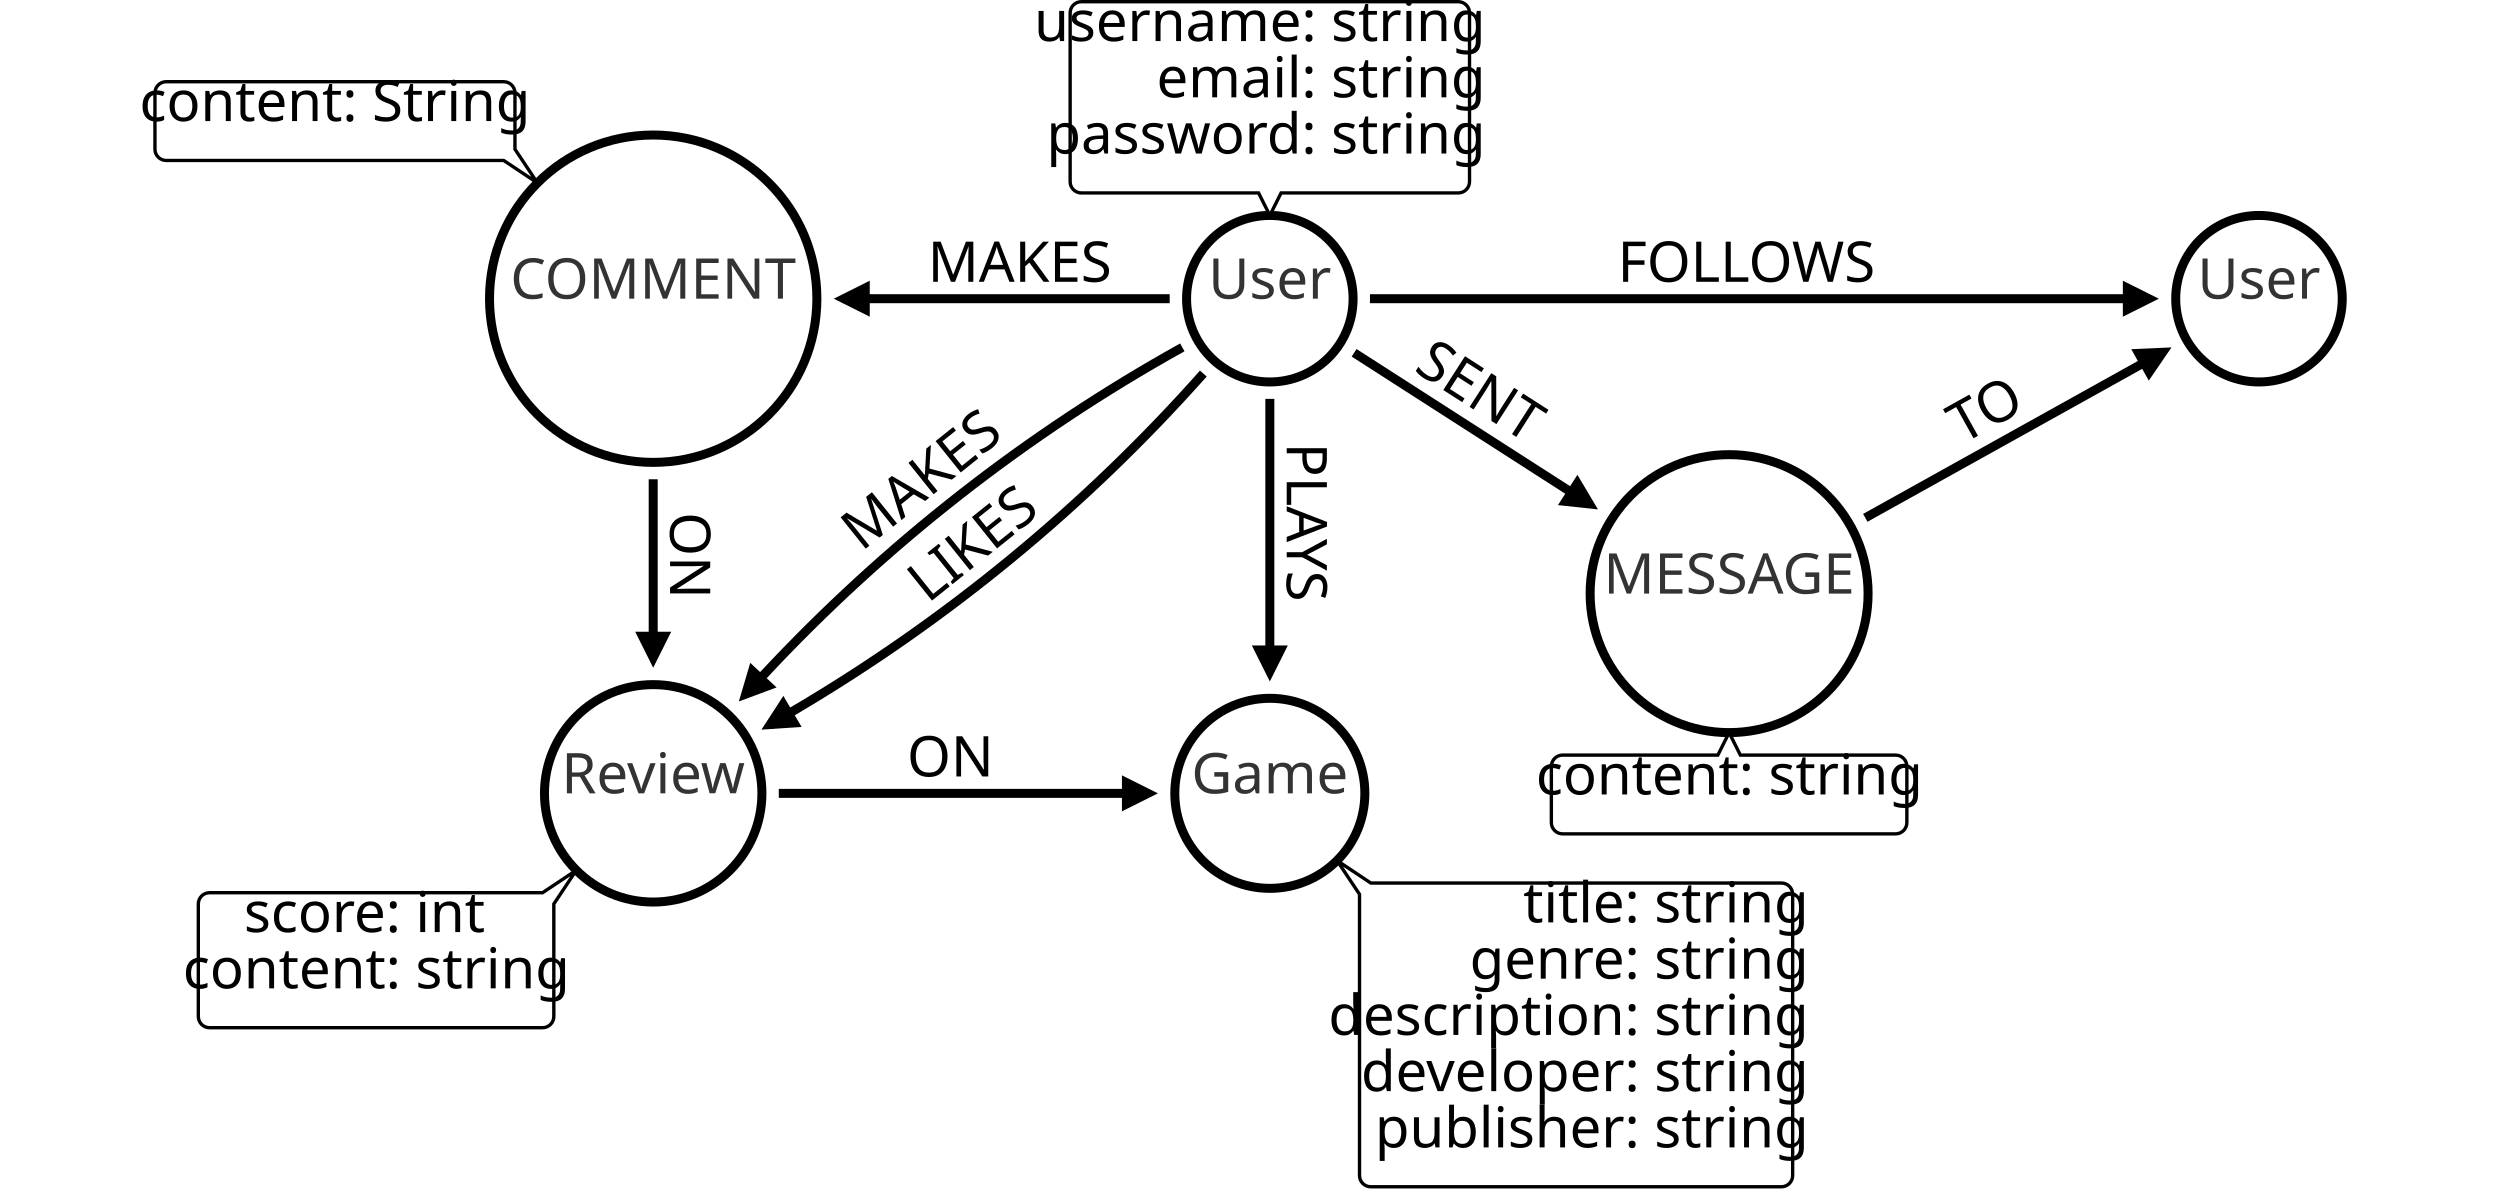
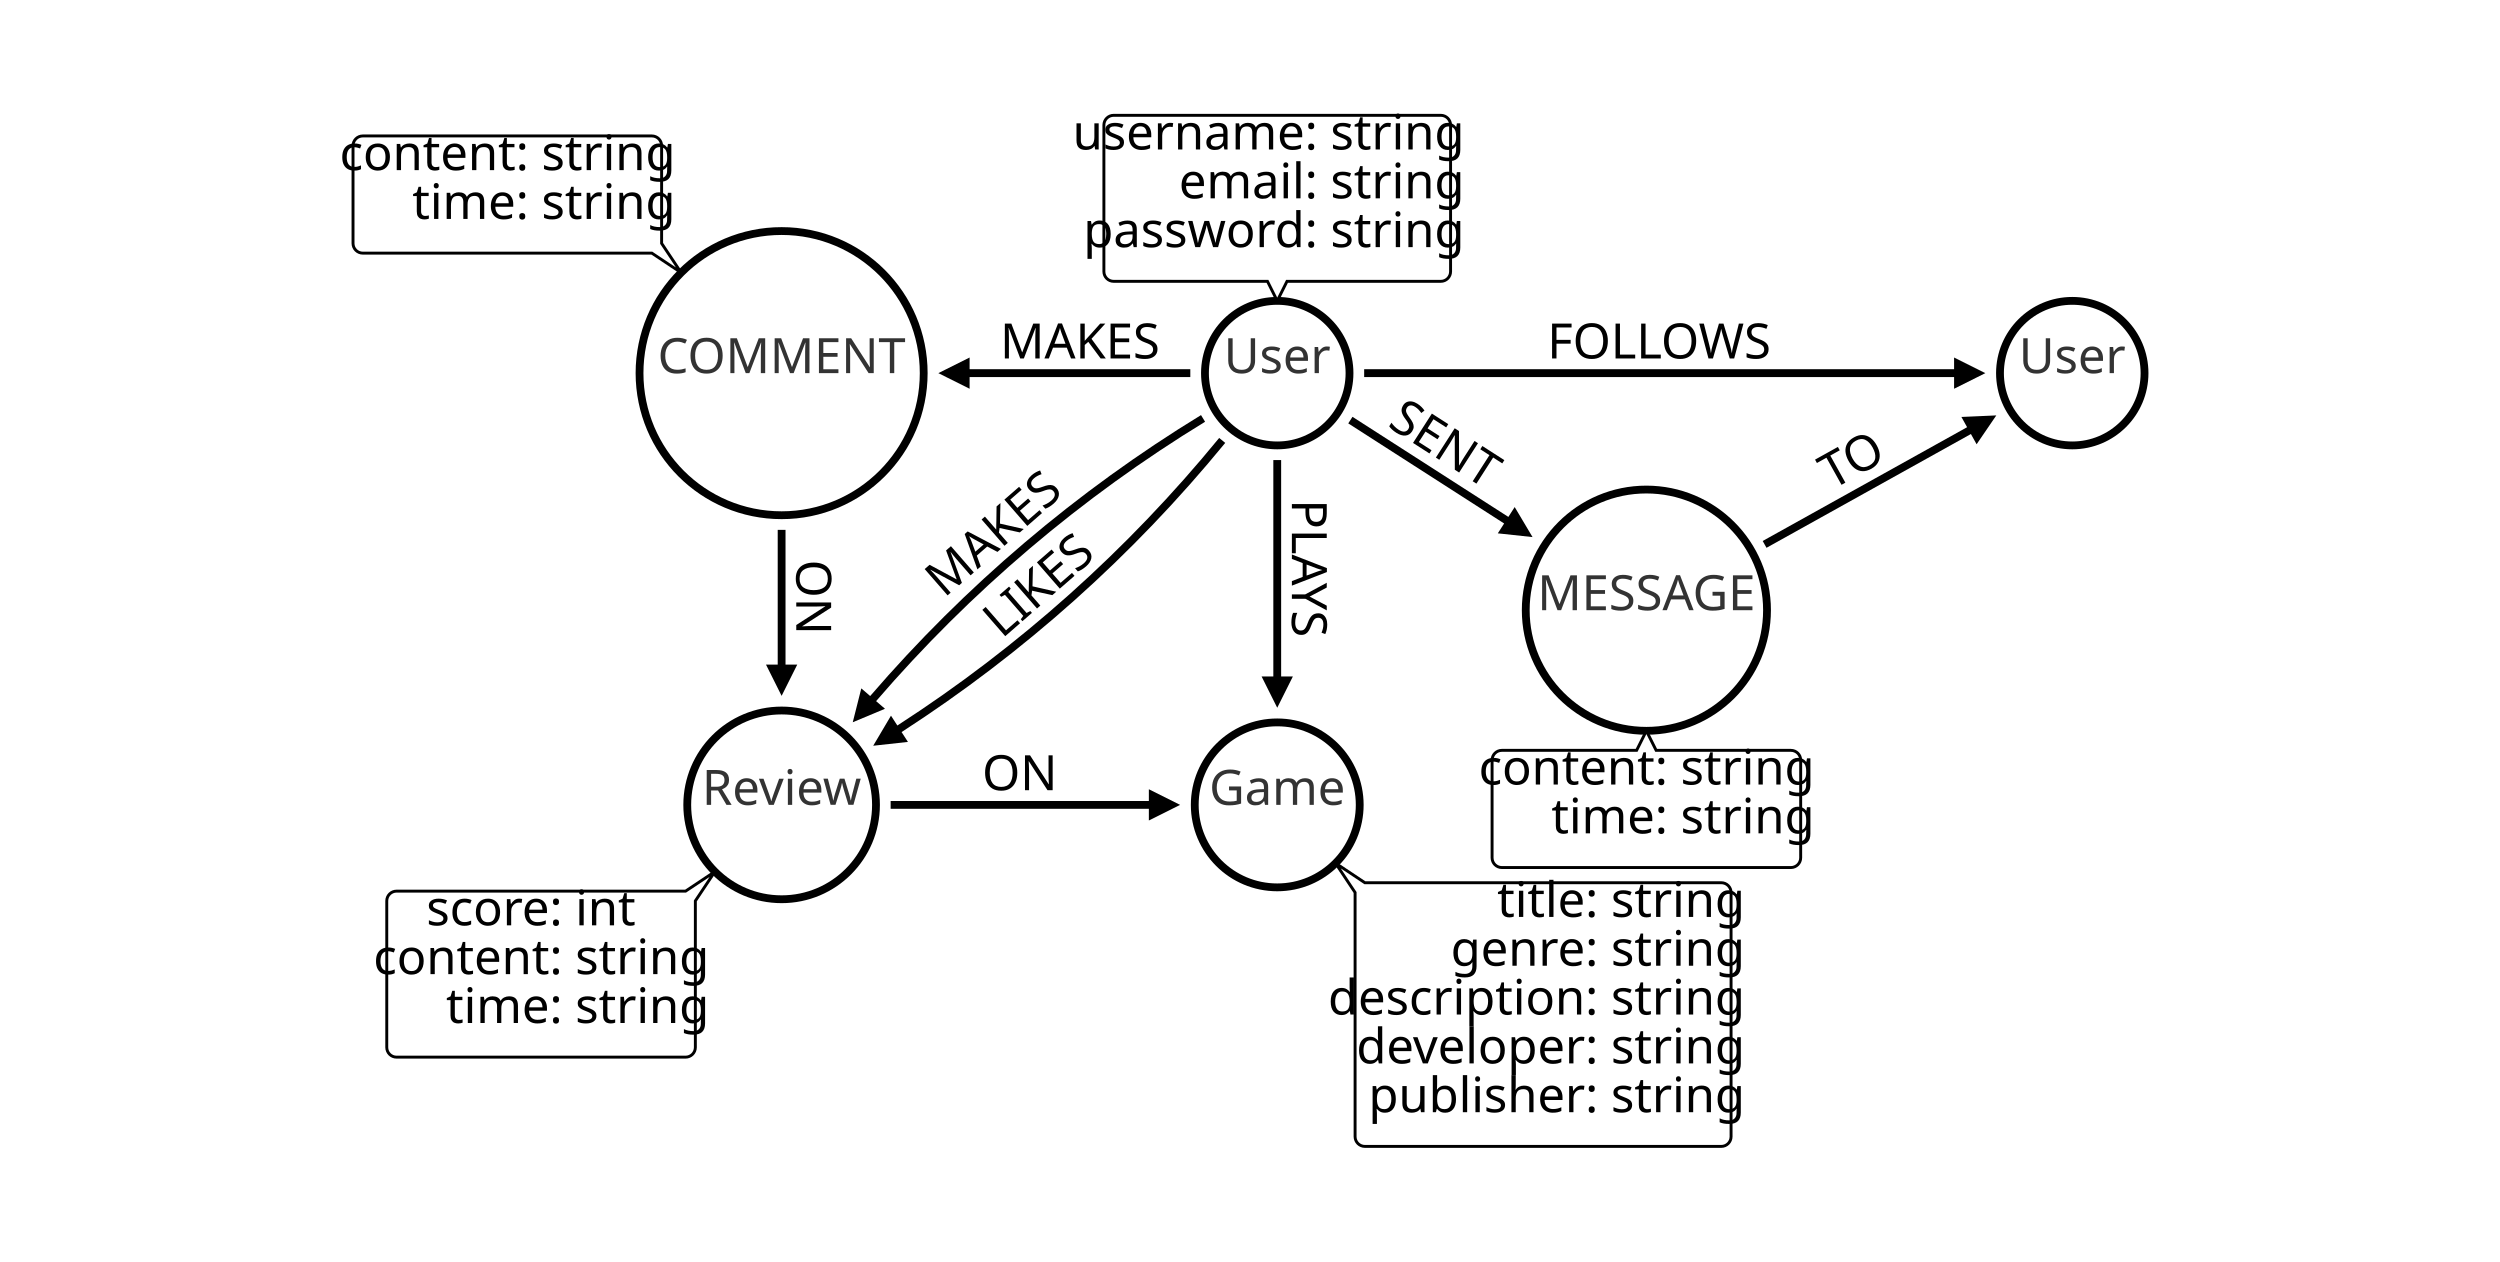
- <svg xmlns="http://www.w3.org/2000/svg" class="graphdiagram" viewBox="-2424.725 -736.929 2222.196 1056.403">
+ <svg xmlns="http://www.w3.org/2000/svg" class="graphdiagram" viewBox="-2507.89 -818.592 2560 1292">
  <g class="layer relationships">
    <g class="related-pair">
-       <g class="relationship" transform="translate(-1296,-471.42) rotate(90)">
-         <path class="relationship" d="M 89.009 4 L 308.208 4 L 308.208 16 L 340.208 0 L 308.208 -16 L 308.208 -4 L 89.009 -4 Z" fill="rgb(0, 0, 0)" stroke="rgb(51, 51, 51)" stroke-width="0px" />
-         <text class="type" text-anchor="middle" baseline-shift="30%" alignment-baseline="alphabetic" x="198.609" y="0" font-size="50px" font-family="&quot;Gill Sans&quot;, &quot;Gill Sans MT&quot;, Calibri, sans-serif">PLAYS</text>
+       <g class="relationship" transform="translate(-1200,-436.5) rotate(90)">
+         <path class="relationship" d="M 89.009 4 L 310.64 4 L 310.64 16 L 342.64 0 L 310.64 -16 L 310.64 -4 L 89.009 -4 Z" fill="rgb(0, 0, 0)" stroke="rgb(51, 51, 51)" stroke-width="0px" />
+         <text class="type" text-anchor="middle" baseline-shift="30%" alignment-baseline="alphabetic" x="199.825" y="0" font-size="50px" font-family="&quot;Gill Sans&quot;, &quot;Gill Sans MT&quot;, Calibri, sans-serif">PLAYS</text>
      </g>
    </g>
    <g class="related-pair">
-       <g class="relationship" transform="translate(-1296,-471.42) rotate(141.2652)">
-         <path class="relationship" d="M 87.077,-18.872 L 88.419,-10.986 A 1513.609 1513.609 0 0 1 559.949,-16.696 L 558.223,-4.821 L 592.191,-16.053 L 562.825,-36.489 L 561.099,-24.613 A 1521.609 1521.609 0 0 0 87.077,-18.872" fill="rgb(0, 0, 0)" stroke="rgb(51, 51, 51)" stroke-width="0px" />
-         <text class="type" text-anchor="middle" baseline-shift="30%" alignment-baseline="alphabetic" x="-342.29" y="36.428" font-size="50px" font-family="&quot;Gill Sans&quot;, &quot;Gill Sans MT&quot;, Calibri, sans-serif" transform="rotate(180)">LIKES</text>
+       <g class="relationship" transform="translate(-1200,-436.5) rotate(138.9405)">
+         <path class="relationship" d="M 87.077,-18.872 L 88.419,-10.986 A 1423.013 1423.013 0 0 1 530.337,-16.556 L 528.623,-4.679 L 562.58,-15.944 L 533.193,-36.351 L 531.479,-24.474 A 1431.013 1431.013 0 0 0 87.077,-18.872" fill="rgb(0, 0, 0)" stroke="rgb(51, 51, 51)" stroke-width="0px" />
+         <text class="type" text-anchor="middle" baseline-shift="30%" alignment-baseline="alphabetic" transform="rotate(180)" x="-327.095" y="35.145" font-size="50px" font-family="&quot;Gill Sans&quot;, &quot;Gill Sans MT&quot;, Calibri, sans-serif">LIKES</text>
      </g>
-       <g class="relationship" transform="translate(-1296,-471.42) rotate(141.2652)">
-         <path class="relationship" d="M 87.077,18.872 L 88.419,10.986 A 1513.609 1513.609 0 0 0 559.949,16.696 L 558.223,4.821 L 592.191,16.053 L 562.825,36.489 L 561.099,24.613 A 1521.609 1521.609 0 0 1 87.077,18.872" fill="rgb(0, 0, 0)" stroke="rgb(51, 51, 51)" stroke-width="0px" />
-         <text class="type" text-anchor="middle" baseline-shift="30%" alignment-baseline="alphabetic" transform="rotate(180)" x="-342.29" y="-36.428" font-size="50px" font-family="&quot;Gill Sans&quot;, &quot;Gill Sans MT&quot;, Calibri, sans-serif">MAKES</text>
+       <g class="relationship" transform="translate(-1200,-436.5) rotate(138.9405)">
+         <path class="relationship" d="M 87.077,18.872 L 88.419,10.986 A 1423.013 1423.013 0 0 0 530.337,16.556 L 528.623,4.679 L 562.58,15.944 L 533.193,36.351 L 531.479,24.474 A 1431.013 1431.013 0 0 1 87.077,18.872" fill="rgb(0, 0, 0)" stroke="rgb(51, 51, 51)" stroke-width="0px" />
+         <text class="type" text-anchor="middle" baseline-shift="30%" alignment-baseline="alphabetic" transform="rotate(180)" x="-327.095" y="-35.145" font-size="50px" font-family="&quot;Gill Sans&quot;, &quot;Gill Sans MT&quot;, Calibri, sans-serif">MAKES</text>
      </g>
    </g>
    <g class="related-pair">
-       <g class="relationship" transform="translate(-1296,-471.42) rotate(180)">
-         <path class="relationship" d="M 89.009 4 L 355.62 4 L 355.62 16 L 387.62 0 L 355.62 -16 L 355.62 -4 L 89.009 -4 Z" fill="rgb(0, 0, 0)" stroke="rgb(51, 51, 51)" stroke-width="0px" />
-         <text class="type" text-anchor="middle" baseline-shift="30%" alignment-baseline="alphabetic" transform="rotate(180)" x="-222.315" y="0" font-size="50px" font-family="&quot;Gill Sans&quot;, &quot;Gill Sans MT&quot;, Calibri, sans-serif">MAKES</text>
+       <g class="relationship" transform="translate(-1200,-436.5) rotate(180)">
+         <path class="relationship" d="M 89.009 4 L 315.019 4 L 315.019 16 L 347.019 0 L 315.019 -16 L 315.019 -4 L 89.009 -4 Z" fill="rgb(0, 0, 0)" stroke="rgb(51, 51, 51)" stroke-width="0px" />
+         <text class="type" text-anchor="middle" baseline-shift="30%" alignment-baseline="alphabetic" transform="rotate(180)" x="-202.014" y="0" font-size="50px" font-family="&quot;Gill Sans&quot;, &quot;Gill Sans MT&quot;, Calibri, sans-serif">MAKES</text>
      </g>
    </g>
    <g class="related-pair">
-       <g class="relationship" transform="translate(-1844.115,-471.42) rotate(90)">
-         <path class="relationship" d="M 160.495 4 L 296.035 4 L 296.035 16 L 328.035 0 L 296.035 -16 L 296.035 -4 L 160.495 -4 Z" fill="rgb(0, 0, 0)" stroke="rgb(51, 51, 51)" stroke-width="0px" />
-         <text class="type" text-anchor="middle" baseline-shift="30%" alignment-baseline="alphabetic" x="228.265" y="0" font-size="50px" font-family="&quot;Gill Sans&quot;, &quot;Gill Sans MT&quot;, Calibri, sans-serif">ON</text>
+       <g class="relationship" transform="translate(-1707.514,-436.5) rotate(90)">
+         <path class="relationship" d="M 160.495 4 L 298.466 4 L 298.466 16 L 330.466 0 L 298.466 -16 L 298.466 -4 L 160.495 -4 Z" fill="rgb(0, 0, 0)" stroke="rgb(51, 51, 51)" stroke-width="0px" />
+         <text class="type" text-anchor="middle" baseline-shift="30%" alignment-baseline="alphabetic" x="229.481" y="0" font-size="50px" font-family="&quot;Gill Sans&quot;, &quot;Gill Sans MT&quot;, Calibri, sans-serif">ON</text>
      </g>
    </g>
    <g class="related-pair">
-       <g class="relationship" transform="translate(-1844.115,-31.75011) rotate(0)">
-         <path class="relationship" d="M 111.635 4 L 416.653 4 L 416.653 16 L 448.653 0 L 416.653 -16 L 416.653 -4 L 111.635 -4 Z" fill="rgb(0, 0, 0)" stroke="rgb(51, 51, 51)" stroke-width="0px" />
-         <text class="type" text-anchor="middle" baseline-shift="30%" alignment-baseline="alphabetic" x="264.144" y="0" font-size="50px" font-family="&quot;Gill Sans&quot;, &quot;Gill Sans MT&quot;, Calibri, sans-serif">ON</text>
+       <g class="relationship" transform="translate(-1707.514,5.601753) rotate(0)">
+         <path class="relationship" d="M 111.635 4 L 376.052 4 L 376.052 16 L 408.052 0 L 376.052 -16 L 376.052 -4 L 111.635 -4 Z" fill="rgb(0, 0, 0)" stroke="rgb(51, 51, 51)" stroke-width="0px" />
+         <text class="type" text-anchor="middle" baseline-shift="30%" alignment-baseline="alphabetic" x="243.844" y="0" font-size="50px" font-family="&quot;Gill Sans&quot;, &quot;Gill Sans MT&quot;, Calibri, sans-serif">ON</text>
      </g>
    </g>
    <g class="related-pair">
-       <g class="relationship" transform="translate(-1296,-471.42) rotate(32.70685)">
-         <path class="relationship" d="M 89.009 4 L 314.634 4 L 314.634 16 L 346.634 0 L 314.634 -16 L 314.634 -4 L 89.009 -4 Z" fill="rgb(0, 0, 0)" stroke="rgb(51, 51, 51)" stroke-width="0px" />
-         <text class="type" text-anchor="middle" baseline-shift="30%" alignment-baseline="alphabetic" x="201.822" y="0" font-size="50px" font-family="&quot;Gill Sans&quot;, &quot;Gill Sans MT&quot;, Calibri, sans-serif">SENT</text>
+       <g class="relationship" transform="translate(-1200,-436.5) rotate(32.70685)">
+         <path class="relationship" d="M 89.009 4 L 278.696 4 L 278.696 16 L 310.696 0 L 278.696 -16 L 278.696 -4 L 89.009 -4 Z" fill="rgb(0, 0, 0)" stroke="rgb(51, 51, 51)" stroke-width="0px" />
+         <text class="type" text-anchor="middle" baseline-shift="30%" alignment-baseline="alphabetic" x="183.852" y="0" font-size="50px" font-family="&quot;Gill Sans&quot;, &quot;Gill Sans MT&quot;, Calibri, sans-serif">SENT</text>
      </g>
    </g>
    <g class="related-pair">
-       <g class="relationship" transform="translate(-887.7576,-209.264) rotate(-29.10056)">
-         <path class="relationship" d="M 138.533 4 L 418.025 4 L 418.025 16 L 450.025 0 L 418.025 -16 L 418.025 -4 L 138.533 -4 Z" fill="rgb(0, 0, 0)" stroke="rgb(51, 51, 51)" stroke-width="0px" />
-         <text class="type" text-anchor="middle" baseline-shift="30%" alignment-baseline="alphabetic" x="278.279" y="0" font-size="50px" font-family="&quot;Gill Sans&quot;, &quot;Gill Sans MT&quot;, Calibri, sans-serif">TO</text>
+       <g class="relationship" transform="translate(-821.9977,-193.763) rotate(-29.10056)">
+         <path class="relationship" d="M 138.533 4 L 378.097 4 L 378.097 16 L 410.097 0 L 378.097 -16 L 378.097 -4 L 138.533 -4 Z" fill="rgb(0, 0, 0)" stroke="rgb(51, 51, 51)" stroke-width="0px" />
+         <text class="type" text-anchor="middle" baseline-shift="30%" alignment-baseline="alphabetic" x="258.315" y="0" font-size="50px" font-family="&quot;Gill Sans&quot;, &quot;Gill Sans MT&quot;, Calibri, sans-serif">TO</text>
      </g>
    </g>
    <g class="related-pair">
-       <g class="relationship" transform="translate(-1296,-471.42) rotate(0)">
-         <path class="relationship" d="M 89.009 4 L 758.224 4 L 758.224 16 L 790.224 0 L 758.224 -16 L 758.224 -4 L 89.009 -4 Z" fill="rgb(0, 0, 0)" stroke="rgb(51, 51, 51)" stroke-width="0px" />
-         <text class="type" text-anchor="middle" baseline-shift="30%" alignment-baseline="alphabetic" x="423.616" y="0" font-size="50px" font-family="&quot;Gill Sans&quot;, &quot;Gill Sans MT&quot;, Calibri, sans-serif">FOLLOWS</text>
+       <g class="relationship" transform="translate(-1200,-436.5) rotate(0)">
+         <path class="relationship" d="M 89.009 4 L 693.095 4 L 693.095 16 L 725.095 0 L 693.095 -16 L 693.095 -4 L 89.009 -4 Z" fill="rgb(0, 0, 0)" stroke="rgb(51, 51, 51)" stroke-width="0px" />
+         <text class="type" text-anchor="middle" baseline-shift="30%" alignment-baseline="alphabetic" x="391.052" y="0" font-size="50px" font-family="&quot;Gill Sans&quot;, &quot;Gill Sans MT&quot;, Calibri, sans-serif">FOLLOWS</text>
      </g>
    </g>
  </g>
  <g class="layer nodes">
-     <circle class="node node-id-0" r="74.009" fill="rgb(255, 255, 255)" stroke="rgb(0, 0, 0)" stroke-width="8px" cx="-1296" cy="-471.42" />
-     <circle class="node node-id-4" r="145.495" fill="rgb(255, 255, 255)" stroke="rgb(0, 0, 0)" stroke-width="8px" cx="-1844.115" cy="-471.42" />
-     <circle class="node node-id-5" r="123.533" fill="rgb(255, 255, 255)" stroke="rgb(0, 0, 0)" stroke-width="8px" cx="-887.758" cy="-209.264" />
+     <circle class="node node-id-0" r="74.009" fill="rgb(255, 255, 255)" stroke="rgb(0, 0, 0)" stroke-width="8px" cx="-1200" cy="-436.5" />
+     <circle class="node node-id-1" r="145.495" fill="rgb(255, 255, 255)" stroke="rgb(0, 0, 0)" stroke-width="8px" cx="-1707.514" cy="-436.5" />
+     <circle class="node node-id-2" r="123.533" fill="rgb(255, 255, 255)" stroke="rgb(0, 0, 0)" stroke-width="8px" cx="-821.998" cy="-193.763" />
+     <circle class="node node-id-3" r="74.009" fill="rgb(255, 255, 255)" stroke="rgb(0, 0, 0)" stroke-width="8px" cx="-385.895" cy="-436.5" />
+     <circle class="node node-id-4" r="84.462" fill="rgb(255, 255, 255)" stroke="rgb(0, 0, 0)" stroke-width="8px" cx="-1200" cy="5.602" />
+     <circle class="node node-id-5" r="96.635" fill="rgb(255, 255, 255)" stroke="rgb(0, 0, 0)" stroke-width="8px" cx="-1707.514" cy="5.602" />
    <g class="caption">
-       <text class="caption node" text-anchor="middle" alignment-baseline="central" x="-1296" y="-471.42" fill="rgb(51, 51, 51)" font-size="50px" font-family="&quot;Gill Sans&quot;, &quot;Gill Sans MT&quot;, Calibri, sans-serif">User</text>
+       <text class="caption node" text-anchor="middle" alignment-baseline="central" x="-1200" y="-436.5" fill="rgb(51, 51, 51)" font-size="50px" font-family="&quot;Gill Sans&quot;, &quot;Gill Sans MT&quot;, Calibri, sans-serif">User</text>
    </g>
    <g class="caption">
-       <text class="caption node" text-anchor="middle" alignment-baseline="central" x="-1844.115" y="-471.42" fill="rgb(51, 51, 51)" font-size="50px" font-family="&quot;Gill Sans&quot;, &quot;Gill Sans MT&quot;, Calibri, sans-serif">COMMENT</text>
+       <text class="caption node" text-anchor="middle" alignment-baseline="central" x="-1707.514" y="-436.5" fill="rgb(51, 51, 51)" font-size="50px" font-family="&quot;Gill Sans&quot;, &quot;Gill Sans MT&quot;, Calibri, sans-serif">COMMENT</text>
    </g>
    <g class="caption">
-       <text class="caption node" text-anchor="middle" alignment-baseline="central" x="-887.758" y="-209.264" fill="rgb(51, 51, 51)" font-size="50px" font-family="&quot;Gill Sans&quot;, &quot;Gill Sans MT&quot;, Calibri, sans-serif">MESSAGE</text>
+       <text class="caption node" text-anchor="middle" alignment-baseline="central" x="-821.998" y="-193.763" fill="rgb(51, 51, 51)" font-size="50px" font-family="&quot;Gill Sans&quot;, &quot;Gill Sans MT&quot;, Calibri, sans-serif">MESSAGE</text>
    </g>
-     <circle class="node node-id-5" r="74.009" fill="rgb(255, 255, 255)" stroke="rgb(0, 0, 0)" stroke-width="8px" cx="-416.767" cy="-471.42" />
    <g class="caption">
-       <text class="caption node" text-anchor="middle" alignment-baseline="central" x="-416.767" y="-471.42" fill="rgb(51, 51, 51)" font-size="50px" font-family="&quot;Gill Sans&quot;, &quot;Gill Sans MT&quot;, Calibri, sans-serif">User</text>
+       <text class="caption node" text-anchor="middle" alignment-baseline="central" x="-385.895" y="-436.5" fill="rgb(51, 51, 51)" font-size="50px" font-family="&quot;Gill Sans&quot;, &quot;Gill Sans MT&quot;, Calibri, sans-serif">User</text>
    </g>
-     <circle class="node node-id-5" r="84.462" fill="rgb(255, 255, 255)" stroke="rgb(0, 0, 0)" stroke-width="8px" cx="-1296" cy="-31.75" />
    <g class="caption">
-       <text class="caption node" text-anchor="middle" alignment-baseline="central" x="-1296" y="-31.75" fill="rgb(51, 51, 51)" font-size="50px" font-family="&quot;Gill Sans&quot;, &quot;Gill Sans MT&quot;, Calibri, sans-serif">Game</text>
+       <text class="caption node" text-anchor="middle" alignment-baseline="central" x="-1200" y="5.602" fill="rgb(51, 51, 51)" font-size="50px" font-family="&quot;Gill Sans&quot;, &quot;Gill Sans MT&quot;, Calibri, sans-serif">Game</text>
    </g>
-     <circle class="node node-id-5" r="96.635" fill="rgb(255, 255, 255)" stroke="rgb(0, 0, 0)" stroke-width="8px" cx="-1844.115" cy="-31.75" />
    <g class="caption">
-       <text class="caption node" text-anchor="middle" alignment-baseline="central" x="-1844.115" y="-31.75" fill="rgb(51, 51, 51)" font-size="50px" font-family="&quot;Gill Sans&quot;, &quot;Gill Sans MT&quot;, Calibri, sans-serif">Review</text>
+       <text class="caption node" text-anchor="middle" alignment-baseline="central" x="-1707.514" y="5.602" fill="rgb(51, 51, 51)" font-size="50px" font-family="&quot;Gill Sans&quot;, &quot;Gill Sans MT&quot;, Calibri, sans-serif">Review</text>
    </g>
  </g>
  <g class="layer properties">
-     <g class="speech-bubble node-speech-bubble" transform="translate(-1296,-545.4291) ">
+     <g class="speech-bubble node-speech-bubble" transform="translate(-1200,-510.5091) ">
      <path class="speech-bubble-outline" transform="scale(1,-1) " d="M 0 0 L -10 20 L -167.5 20 A 10 10 0 0 0 -177.5 30 L -177.5 180 A 10 10 0 0 0 -167.5 190 L 167.5 190 A 10 10 0 0 0 177.5 180 L 177.5 30 A 10 10 0 0 0 167.5 20 L 10 20 Z" fill="rgb(255, 255, 255)" stroke="rgb(0, 0, 0)" stroke-width="3px" />
      <text class="speech-bubble-content property-key" x="54.5" y="-155" alignment-baseline="central" text-anchor="end" font-size="50px" font-family="&quot;Gill Sans&quot;, &quot;Gill Sans MT&quot;, Calibri, sans-serif" xml:space="preserve">username: </text>
+       <text class="speech-bubble-content property-key" x="54.5" y="-105" alignment-baseline="central" text-anchor="end" font-size="50px" font-family="&quot;Gill Sans&quot;, &quot;Gill Sans MT&quot;, Calibri, sans-serif" xml:space="preserve">email: </text>
+       <text class="speech-bubble-content property-key" x="54.5" y="-55" alignment-baseline="central" text-anchor="end" font-size="50px" font-family="&quot;Gill Sans&quot;, &quot;Gill Sans MT&quot;, Calibri, sans-serif" xml:space="preserve">password: </text>
      <text class="speech-bubble-content property-value" x="54.5" y="-155" alignment-baseline="central" font-size="50px" font-family="&quot;Gill Sans&quot;, &quot;Gill Sans MT&quot;, Calibri, sans-serif">string</text>
-       <text class="speech-bubble-content property-key" x="54.5" y="-105" alignment-baseline="central" text-anchor="end" font-size="50px" font-family="&quot;Gill Sans&quot;, &quot;Gill Sans MT&quot;, Calibri, sans-serif" xml:space="preserve">email: </text>
      <text class="speech-bubble-content property-value" x="54.5" y="-105" alignment-baseline="central" font-size="50px" font-family="&quot;Gill Sans&quot;, &quot;Gill Sans MT&quot;, Calibri, sans-serif">string</text>
-       <text class="speech-bubble-content property-key" x="54.5" y="-55" alignment-baseline="central" text-anchor="end" font-size="50px" font-family="&quot;Gill Sans&quot;, &quot;Gill Sans MT&quot;, Calibri, sans-serif" xml:space="preserve">password: </text>
      <text class="speech-bubble-content property-value" x="54.5" y="-55" alignment-baseline="central" font-size="50px" font-family="&quot;Gill Sans&quot;, &quot;Gill Sans MT&quot;, Calibri, sans-serif">string</text>
    </g>
-     <g class="speech-bubble node-speech-bubble" transform="translate(-1946.996,-574.3005) ">
-       <path class="speech-bubble-outline" transform="scale(-1,-1) " d="M 0 0 L 30 20 L 330 20 A 10 10 0 0 1 340 30 L 340 80 A 10 10 0 0 1 330 90 L 30 90 A 10 10 0 0 1 20 80 L 20 30 Z" fill="rgb(255, 255, 255)" stroke="rgb(0, 0, 0)" stroke-width="3px" />
-       <text class="speech-bubble-content property-key" x="-147" y="-55" alignment-baseline="central" text-anchor="end" font-size="50px" font-family="&quot;Gill Sans&quot;, &quot;Gill Sans MT&quot;, Calibri, sans-serif" xml:space="preserve">content: </text>
-       <text class="speech-bubble-content property-value" x="-147" y="-55" alignment-baseline="central" font-size="50px" font-family="&quot;Gill Sans&quot;, &quot;Gill Sans MT&quot;, Calibri, sans-serif">String</text>
+     <g class="speech-bubble node-speech-bubble" transform="translate(-1810.395,-539.3805) ">
+       <path class="speech-bubble-outline" transform="scale(-1,-1) " d="M 0 0 L 30 20 L 326 20 A 10 10 0 0 1 336 30 L 336 130 A 10 10 0 0 1 326 140 L 30 140 A 10 10 0 0 1 20 130 L 20 30 Z" fill="rgb(255, 255, 255)" stroke="rgb(0, 0, 0)" stroke-width="3px" />
+       <text class="speech-bubble-content property-key" x="-143" y="-105" alignment-baseline="central" text-anchor="end" font-size="50px" font-family="&quot;Gill Sans&quot;, &quot;Gill Sans MT&quot;, Calibri, sans-serif" xml:space="preserve">content: </text>
+       <text class="speech-bubble-content property-value" x="-143" y="-105" alignment-baseline="central" font-size="50px" font-family="&quot;Gill Sans&quot;, &quot;Gill Sans MT&quot;, Calibri, sans-serif">string</text>
+       <text class="speech-bubble-content property-key" x="-143" y="-55" alignment-baseline="central" text-anchor="end" font-size="50px" font-family="&quot;Gill Sans&quot;, &quot;Gill Sans MT&quot;, Calibri, sans-serif" xml:space="preserve">time: </text>
+       <text class="speech-bubble-content property-value" x="-143" y="-55" alignment-baseline="central" font-size="50px" font-family="&quot;Gill Sans&quot;, &quot;Gill Sans MT&quot;, Calibri, sans-serif">string</text>
    </g>
-     <g class="speech-bubble node-speech-bubble" transform="translate(-887.7576,-85.73055) ">
-       <path class="speech-bubble-outline" transform="scale(1,1) " d="M 0 0 L -10 20 L -148 20 A 10 10 0 0 0 -158 30 L -158 80 A 10 10 0 0 0 -148 90 L 148 90 A 10 10 0 0 0 158 80 L 158 30 A 10 10 0 0 0 148 20 L 10 20 Z" fill="rgb(255, 255, 255)" stroke="rgb(0, 0, 0)" stroke-width="3px" />
+     <g class="speech-bubble node-speech-bubble" transform="translate(-821.9977,-70.22951) ">
+       <path class="speech-bubble-outline" transform="scale(1,1) " d="M 0 0 L -10 20 L -148 20 A 10 10 0 0 0 -158 30 L -158 130 A 10 10 0 0 0 -148 140 L 148 140 A 10 10 0 0 0 158 130 L 158 30 A 10 10 0 0 0 148 20 L 10 20 Z" fill="rgb(255, 255, 255)" stroke="rgb(0, 0, 0)" stroke-width="3px" />
      <text class="speech-bubble-content property-key" x="35" y="55" alignment-baseline="central" text-anchor="end" font-size="50px" font-family="&quot;Gill Sans&quot;, &quot;Gill Sans MT&quot;, Calibri, sans-serif" xml:space="preserve">content: </text>
      <text class="speech-bubble-content property-value" x="35" y="55" alignment-baseline="central" font-size="50px" font-family="&quot;Gill Sans&quot;, &quot;Gill Sans MT&quot;, Calibri, sans-serif">string</text>
+       <text class="speech-bubble-content property-key" x="35" y="105" alignment-baseline="central" text-anchor="end" font-size="50px" font-family="&quot;Gill Sans&quot;, &quot;Gill Sans MT&quot;, Calibri, sans-serif" xml:space="preserve">time: </text>
+       <text class="speech-bubble-content property-value" x="35" y="105" alignment-baseline="central" font-size="50px" font-family="&quot;Gill Sans&quot;, &quot;Gill Sans MT&quot;, Calibri, sans-serif">string</text>
    </g>
-     <g class="speech-bubble node-speech-bubble" transform="translate(-1236.276,27.97342) ">
+     <g class="speech-bubble node-speech-bubble" transform="translate(-1140.276,65.32528) ">
      <path class="speech-bubble-outline" transform="scale(1,1) " d="M 0 0 L 30 20 L 395 20 A 10 10 0 0 1 405 30 L 405 280 A 10 10 0 0 1 395 290 L 30 290 A 10 10 0 0 1 20 280 L 20 30 Z" fill="rgb(255, 255, 255)" stroke="rgb(0, 0, 0)" stroke-width="3px" />
      <text class="speech-bubble-content property-key" x="282" y="55" alignment-baseline="central" text-anchor="end" font-size="50px" font-family="&quot;Gill Sans&quot;, &quot;Gill Sans MT&quot;, Calibri, sans-serif" xml:space="preserve">title: </text>
      <text class="speech-bubble-content property-key" x="282" y="105" alignment-baseline="central" text-anchor="end" font-size="50px" font-family="&quot;Gill Sans&quot;, &quot;Gill Sans MT&quot;, Calibri, sans-serif" xml:space="preserve">genre: </text>
-       <text class="speech-bubble-content property-value" x="282" y="55" alignment-baseline="central" font-size="50px" font-family="&quot;Gill Sans&quot;, &quot;Gill Sans MT&quot;, Calibri, sans-serif">string</text>
-       <text class="speech-bubble-content property-value" x="282" y="105" alignment-baseline="central" font-size="50px" font-family="&quot;Gill Sans&quot;, &quot;Gill Sans MT&quot;, Calibri, sans-serif">string</text>
      <text class="speech-bubble-content property-key" x="282" y="155" alignment-baseline="central" text-anchor="end" font-size="50px" font-family="&quot;Gill Sans&quot;, &quot;Gill Sans MT&quot;, Calibri, sans-serif" xml:space="preserve">description: </text>
      <text class="speech-bubble-content property-key" x="282" y="205" alignment-baseline="central" text-anchor="end" font-size="50px" font-family="&quot;Gill Sans&quot;, &quot;Gill Sans MT&quot;, Calibri, sans-serif" xml:space="preserve">developer: </text>
      <text class="speech-bubble-content property-key" x="282" y="255" alignment-baseline="central" text-anchor="end" font-size="50px" font-family="&quot;Gill Sans&quot;, &quot;Gill Sans MT&quot;, Calibri, sans-serif" xml:space="preserve">publisher: </text>
+       <text class="speech-bubble-content property-value" x="282" y="55" alignment-baseline="central" font-size="50px" font-family="&quot;Gill Sans&quot;, &quot;Gill Sans MT&quot;, Calibri, sans-serif">string</text>
+       <text class="speech-bubble-content property-value" x="282" y="105" alignment-baseline="central" font-size="50px" font-family="&quot;Gill Sans&quot;, &quot;Gill Sans MT&quot;, Calibri, sans-serif">string</text>
      <text class="speech-bubble-content property-value" x="282" y="155" alignment-baseline="central" font-size="50px" font-family="&quot;Gill Sans&quot;, &quot;Gill Sans MT&quot;, Calibri, sans-serif">string</text>
      <text class="speech-bubble-content property-value" x="282" y="205" alignment-baseline="central" font-size="50px" font-family="&quot;Gill Sans&quot;, &quot;Gill Sans MT&quot;, Calibri, sans-serif">string</text>
      <text class="speech-bubble-content property-value" x="282" y="255" alignment-baseline="central" font-size="50px" font-family="&quot;Gill Sans&quot;, &quot;Gill Sans MT&quot;, Calibri, sans-serif">string</text>
    </g>
-     <g class="speech-bubble node-speech-bubble" transform="translate(-1912.447,36.58142) ">
-       <path class="speech-bubble-outline" transform="scale(-1,1) " d="M 0 0 L 30 20 L 326 20 A 10 10 0 0 1 336 30 L 336 130 A 10 10 0 0 1 326 140 L 30 140 A 10 10 0 0 1 20 130 L 20 30 Z" fill="rgb(255, 255, 255)" stroke="rgb(0, 0, 0)" stroke-width="3px" />
+     <g class="speech-bubble node-speech-bubble" transform="translate(-1775.846,73.93328) ">
+       <path class="speech-bubble-outline" transform="scale(-1,1) " d="M 0 0 L 30 20 L 326 20 A 10 10 0 0 1 336 30 L 336 180 A 10 10 0 0 1 326 190 L 30 190 A 10 10 0 0 1 20 180 L 20 30 Z" fill="rgb(255, 255, 255)" stroke="rgb(0, 0, 0)" stroke-width="3px" />
      <text class="speech-bubble-content property-key" x="-143" y="55" alignment-baseline="central" text-anchor="end" font-size="50px" font-family="&quot;Gill Sans&quot;, &quot;Gill Sans MT&quot;, Calibri, sans-serif" xml:space="preserve">score: </text>
      <text class="speech-bubble-content property-key" x="-143" y="105" alignment-baseline="central" text-anchor="end" font-size="50px" font-family="&quot;Gill Sans&quot;, &quot;Gill Sans MT&quot;, Calibri, sans-serif" xml:space="preserve">content: </text>
      <text class="speech-bubble-content property-value" x="-143" y="55" alignment-baseline="central" font-size="50px" font-family="&quot;Gill Sans&quot;, &quot;Gill Sans MT&quot;, Calibri, sans-serif">int</text>
      <text class="speech-bubble-content property-value" x="-143" y="105" alignment-baseline="central" font-size="50px" font-family="&quot;Gill Sans&quot;, &quot;Gill Sans MT&quot;, Calibri, sans-serif">string</text>
+       <text class="speech-bubble-content property-key" x="-143" y="155" alignment-baseline="central" text-anchor="end" font-size="50px" font-family="&quot;Gill Sans&quot;, &quot;Gill Sans MT&quot;, Calibri, sans-serif" xml:space="preserve">time: </text>
+       <text class="speech-bubble-content property-value" x="-143" y="155" alignment-baseline="central" font-size="50px" font-family="&quot;Gill Sans&quot;, &quot;Gill Sans MT&quot;, Calibri, sans-serif">string</text>
    </g>
  </g>
  <g class="layer overlay">
-     <circle class="node overlay" r="78.009" stroke="none" fill="rgba(255, 255, 255, 0)" cx="-1296" cy="-471.42" />
-     <circle class="node overlay" r="149.495" stroke="none" fill="rgba(255, 255, 255, 0)" cx="-1844.115" cy="-471.42" />
-     <circle class="node overlay" r="127.533" stroke="none" fill="rgba(255, 255, 255, 0)" cx="-887.758" cy="-209.264" />
-     <circle class="node ring" r="83.009" fill="none" stroke="rgba(255, 255, 255, 0)" stroke-width="10px" cx="-1296" cy="-471.42" />
-     <circle class="node ring" r="154.495" fill="none" stroke="rgba(255, 255, 255, 0)" stroke-width="10px" cx="-1844.115" cy="-471.42" />
-     <circle class="node ring" r="132.533" fill="none" stroke="rgba(255, 255, 255, 0)" stroke-width="10px" cx="-887.758" cy="-209.264" />
-     <path class="relationship overlay" fill="rgba(255, 255, 255, 0)" stroke="rgba(255, 255, 255, 0)" stroke-width="10px" transform="translate(-1296,-471.42) rotate(90)" d="M 89.009 4 L 308.208 4 L 308.208 16 L 340.208 0 L 308.208 -16 L 308.208 -4 L 89.009 -4 Z" />
-     <path class="relationship overlay" fill="rgba(255, 255, 255, 0)" stroke="rgba(255, 255, 255, 0)" stroke-width="10px" transform="translate(-1296,-471.42) rotate(141.2652)" d="M 87.077,-18.872 L 88.419,-10.986 A 1513.609 1513.609 0 0 1 559.949,-16.696 L 558.223,-4.821 L 592.191,-16.053 L 562.825,-36.489 L 561.099,-24.613 A 1521.609 1521.609 0 0 0 87.077,-18.872" />
-     <circle class="node overlay" r="78.009" stroke="none" fill="rgba(255, 255, 255, 0)" cx="-416.767" cy="-471.42" />
-     <circle class="node ring" r="83.009" fill="none" stroke="rgba(255, 255, 255, 0)" stroke-width="10px" cx="-416.767" cy="-471.42" />
-     <path class="relationship overlay" fill="rgba(255, 255, 255, 0)" stroke="rgba(255, 255, 255, 0)" stroke-width="10px" transform="translate(-1296,-471.42) rotate(141.2652)" d="M 87.077,18.872 L 88.419,10.986 A 1513.609 1513.609 0 0 0 559.949,16.696 L 558.223,4.821 L 592.191,16.053 L 562.825,36.489 L 561.099,24.613 A 1521.609 1521.609 0 0 1 87.077,18.872" />
-     <path class="relationship overlay" fill="rgba(255, 255, 255, 0)" stroke="rgba(255, 255, 255, 0)" stroke-width="10px" transform="translate(-1296,-471.42) rotate(180)" d="M 89.009 4 L 355.62 4 L 355.62 16 L 387.62 0 L 355.62 -16 L 355.62 -4 L 89.009 -4 Z" />
-     <path class="relationship overlay" fill="rgba(255, 255, 255, 0)" stroke="rgba(255, 255, 255, 0)" stroke-width="10px" transform="translate(-1844.115,-471.42) rotate(90)" d="M 160.495 4 L 296.035 4 L 296.035 16 L 328.035 0 L 296.035 -16 L 296.035 -4 L 160.495 -4 Z" />
-     <path class="relationship overlay" fill="rgba(255, 255, 255, 0)" stroke="rgba(255, 255, 255, 0)" stroke-width="10px" transform="translate(-1844.115,-31.75011) rotate(0)" d="M 111.635 4 L 416.653 4 L 416.653 16 L 448.653 0 L 416.653 -16 L 416.653 -4 L 111.635 -4 Z" />
-     <circle class="node overlay" r="88.462" stroke="none" fill="rgba(255, 255, 255, 0)" cx="-1296" cy="-31.75" />
-     <circle class="node ring" r="93.462" fill="none" stroke="rgba(255, 255, 255, 0)" stroke-width="10px" cx="-1296" cy="-31.75" />
-     <path class="relationship overlay" fill="rgba(255, 255, 255, 0)" stroke="rgba(255, 255, 255, 0)" stroke-width="10px" transform="translate(-1296,-471.42) rotate(32.70685)" d="M 89.009 4 L 314.634 4 L 314.634 16 L 346.634 0 L 314.634 -16 L 314.634 -4 L 89.009 -4 Z" />
-     <circle class="node overlay" r="100.635" stroke="none" fill="rgba(255, 255, 255, 0)" cx="-1844.115" cy="-31.75" />
-     <circle class="node ring" r="105.635" fill="none" stroke="rgba(255, 255, 255, 0)" stroke-width="10px" cx="-1844.115" cy="-31.75" />
-     <path class="relationship overlay" fill="rgba(255, 255, 255, 0)" stroke="rgba(255, 255, 255, 0)" stroke-width="10px" transform="translate(-887.7576,-209.264) rotate(-29.10056)" d="M 138.533 4 L 418.025 4 L 418.025 16 L 450.025 0 L 418.025 -16 L 418.025 -4 L 138.533 -4 Z" />
-     <path class="relationship overlay" fill="rgba(255, 255, 255, 0)" stroke="rgba(255, 255, 255, 0)" stroke-width="10px" transform="translate(-1296,-471.42) rotate(0)" d="M 89.009 4 L 758.224 4 L 758.224 16 L 790.224 0 L 758.224 -16 L 758.224 -4 L 89.009 -4 Z" />
+     <circle class="node overlay" r="78.009" stroke="none" fill="rgba(255, 255, 255, 0)" cx="-1200" cy="-436.5" />
+     <circle class="node overlay" r="149.495" stroke="none" fill="rgba(255, 255, 255, 0)" cx="-1707.514" cy="-436.5" />
+     <circle class="node overlay" r="127.533" stroke="none" fill="rgba(255, 255, 255, 0)" cx="-821.998" cy="-193.763" />
+     <circle class="node overlay" r="78.009" stroke="none" fill="rgba(255, 255, 255, 0)" cx="-385.895" cy="-436.5" />
+     <circle class="node overlay" r="88.462" stroke="none" fill="rgba(255, 255, 255, 0)" cx="-1200" cy="5.602" />
+     <circle class="node overlay" r="100.635" stroke="none" fill="rgba(255, 255, 255, 0)" cx="-1707.514" cy="5.602" />
+     <circle class="node ring" r="83.009" fill="none" stroke="rgba(255, 255, 255, 0)" stroke-width="10px" cx="-1200" cy="-436.5" />
+     <circle class="node ring" r="154.495" fill="none" stroke="rgba(255, 255, 255, 0)" stroke-width="10px" cx="-1707.514" cy="-436.5" />
+     <circle class="node ring" r="132.533" fill="none" stroke="rgba(255, 255, 255, 0)" stroke-width="10px" cx="-821.998" cy="-193.763" />
+     <circle class="node ring" r="83.009" fill="none" stroke="rgba(255, 255, 255, 0)" stroke-width="10px" cx="-385.895" cy="-436.5" />
+     <circle class="node ring" r="93.462" fill="none" stroke="rgba(255, 255, 255, 0)" stroke-width="10px" cx="-1200" cy="5.602" />
+     <circle class="node ring" r="105.635" fill="none" stroke="rgba(255, 255, 255, 0)" stroke-width="10px" cx="-1707.514" cy="5.602" />
+     <path class="relationship overlay" fill="rgba(255, 255, 255, 0)" stroke="rgba(255, 255, 255, 0)" stroke-width="10px" transform="translate(-1200,-436.5) rotate(90)" d="M 89.009 4 L 310.64 4 L 310.64 16 L 342.64 0 L 310.64 -16 L 310.64 -4 L 89.009 -4 Z" />
+     <path class="relationship overlay" fill="rgba(255, 255, 255, 0)" stroke="rgba(255, 255, 255, 0)" stroke-width="10px" transform="translate(-1200,-436.5) rotate(138.9405)" d="M 87.077,-18.872 L 88.419,-10.986 A 1423.013 1423.013 0 0 1 530.337,-16.556 L 528.623,-4.679 L 562.58,-15.944 L 533.193,-36.351 L 531.479,-24.474 A 1431.013 1431.013 0 0 0 87.077,-18.872" />
+     <path class="relationship overlay" fill="rgba(255, 255, 255, 0)" stroke="rgba(255, 255, 255, 0)" stroke-width="10px" transform="translate(-1200,-436.5) rotate(138.9405)" d="M 87.077,18.872 L 88.419,10.986 A 1423.013 1423.013 0 0 0 530.337,16.556 L 528.623,4.679 L 562.58,15.944 L 533.193,36.351 L 531.479,24.474 A 1431.013 1431.013 0 0 1 87.077,18.872" />
+     <path class="relationship overlay" fill="rgba(255, 255, 255, 0)" stroke="rgba(255, 255, 255, 0)" stroke-width="10px" transform="translate(-1200,-436.5) rotate(180)" d="M 89.009 4 L 315.019 4 L 315.019 16 L 347.019 0 L 315.019 -16 L 315.019 -4 L 89.009 -4 Z" />
+     <path class="relationship overlay" fill="rgba(255, 255, 255, 0)" stroke="rgba(255, 255, 255, 0)" stroke-width="10px" transform="translate(-1707.514,-436.5) rotate(90)" d="M 160.495 4 L 298.466 4 L 298.466 16 L 330.466 0 L 298.466 -16 L 298.466 -4 L 160.495 -4 Z" />
+     <path class="relationship overlay" fill="rgba(255, 255, 255, 0)" stroke="rgba(255, 255, 255, 0)" stroke-width="10px" transform="translate(-1707.514,5.601753) rotate(0)" d="M 111.635 4 L 376.052 4 L 376.052 16 L 408.052 0 L 376.052 -16 L 376.052 -4 L 111.635 -4 Z" />
+     <path class="relationship overlay" fill="rgba(255, 255, 255, 0)" stroke="rgba(255, 255, 255, 0)" stroke-width="10px" transform="translate(-1200,-436.5) rotate(32.70685)" d="M 89.009 4 L 278.696 4 L 278.696 16 L 310.696 0 L 278.696 -16 L 278.696 -4 L 89.009 -4 Z" />
+     <path class="relationship overlay" fill="rgba(255, 255, 255, 0)" stroke="rgba(255, 255, 255, 0)" stroke-width="10px" transform="translate(-821.9977,-193.763) rotate(-29.10056)" d="M 138.533 4 L 378.097 4 L 378.097 16 L 410.097 0 L 378.097 -16 L 378.097 -4 L 138.533 -4 Z" />
+     <path class="relationship overlay" fill="rgba(255, 255, 255, 0)" stroke="rgba(255, 255, 255, 0)" stroke-width="10px" transform="translate(-1200,-436.5) rotate(0)" d="M 89.009 4 L 693.095 4 L 693.095 16 L 725.095 0 L 693.095 -16 L 693.095 -4 L 89.009 -4 Z" />
  </g>
</svg>
